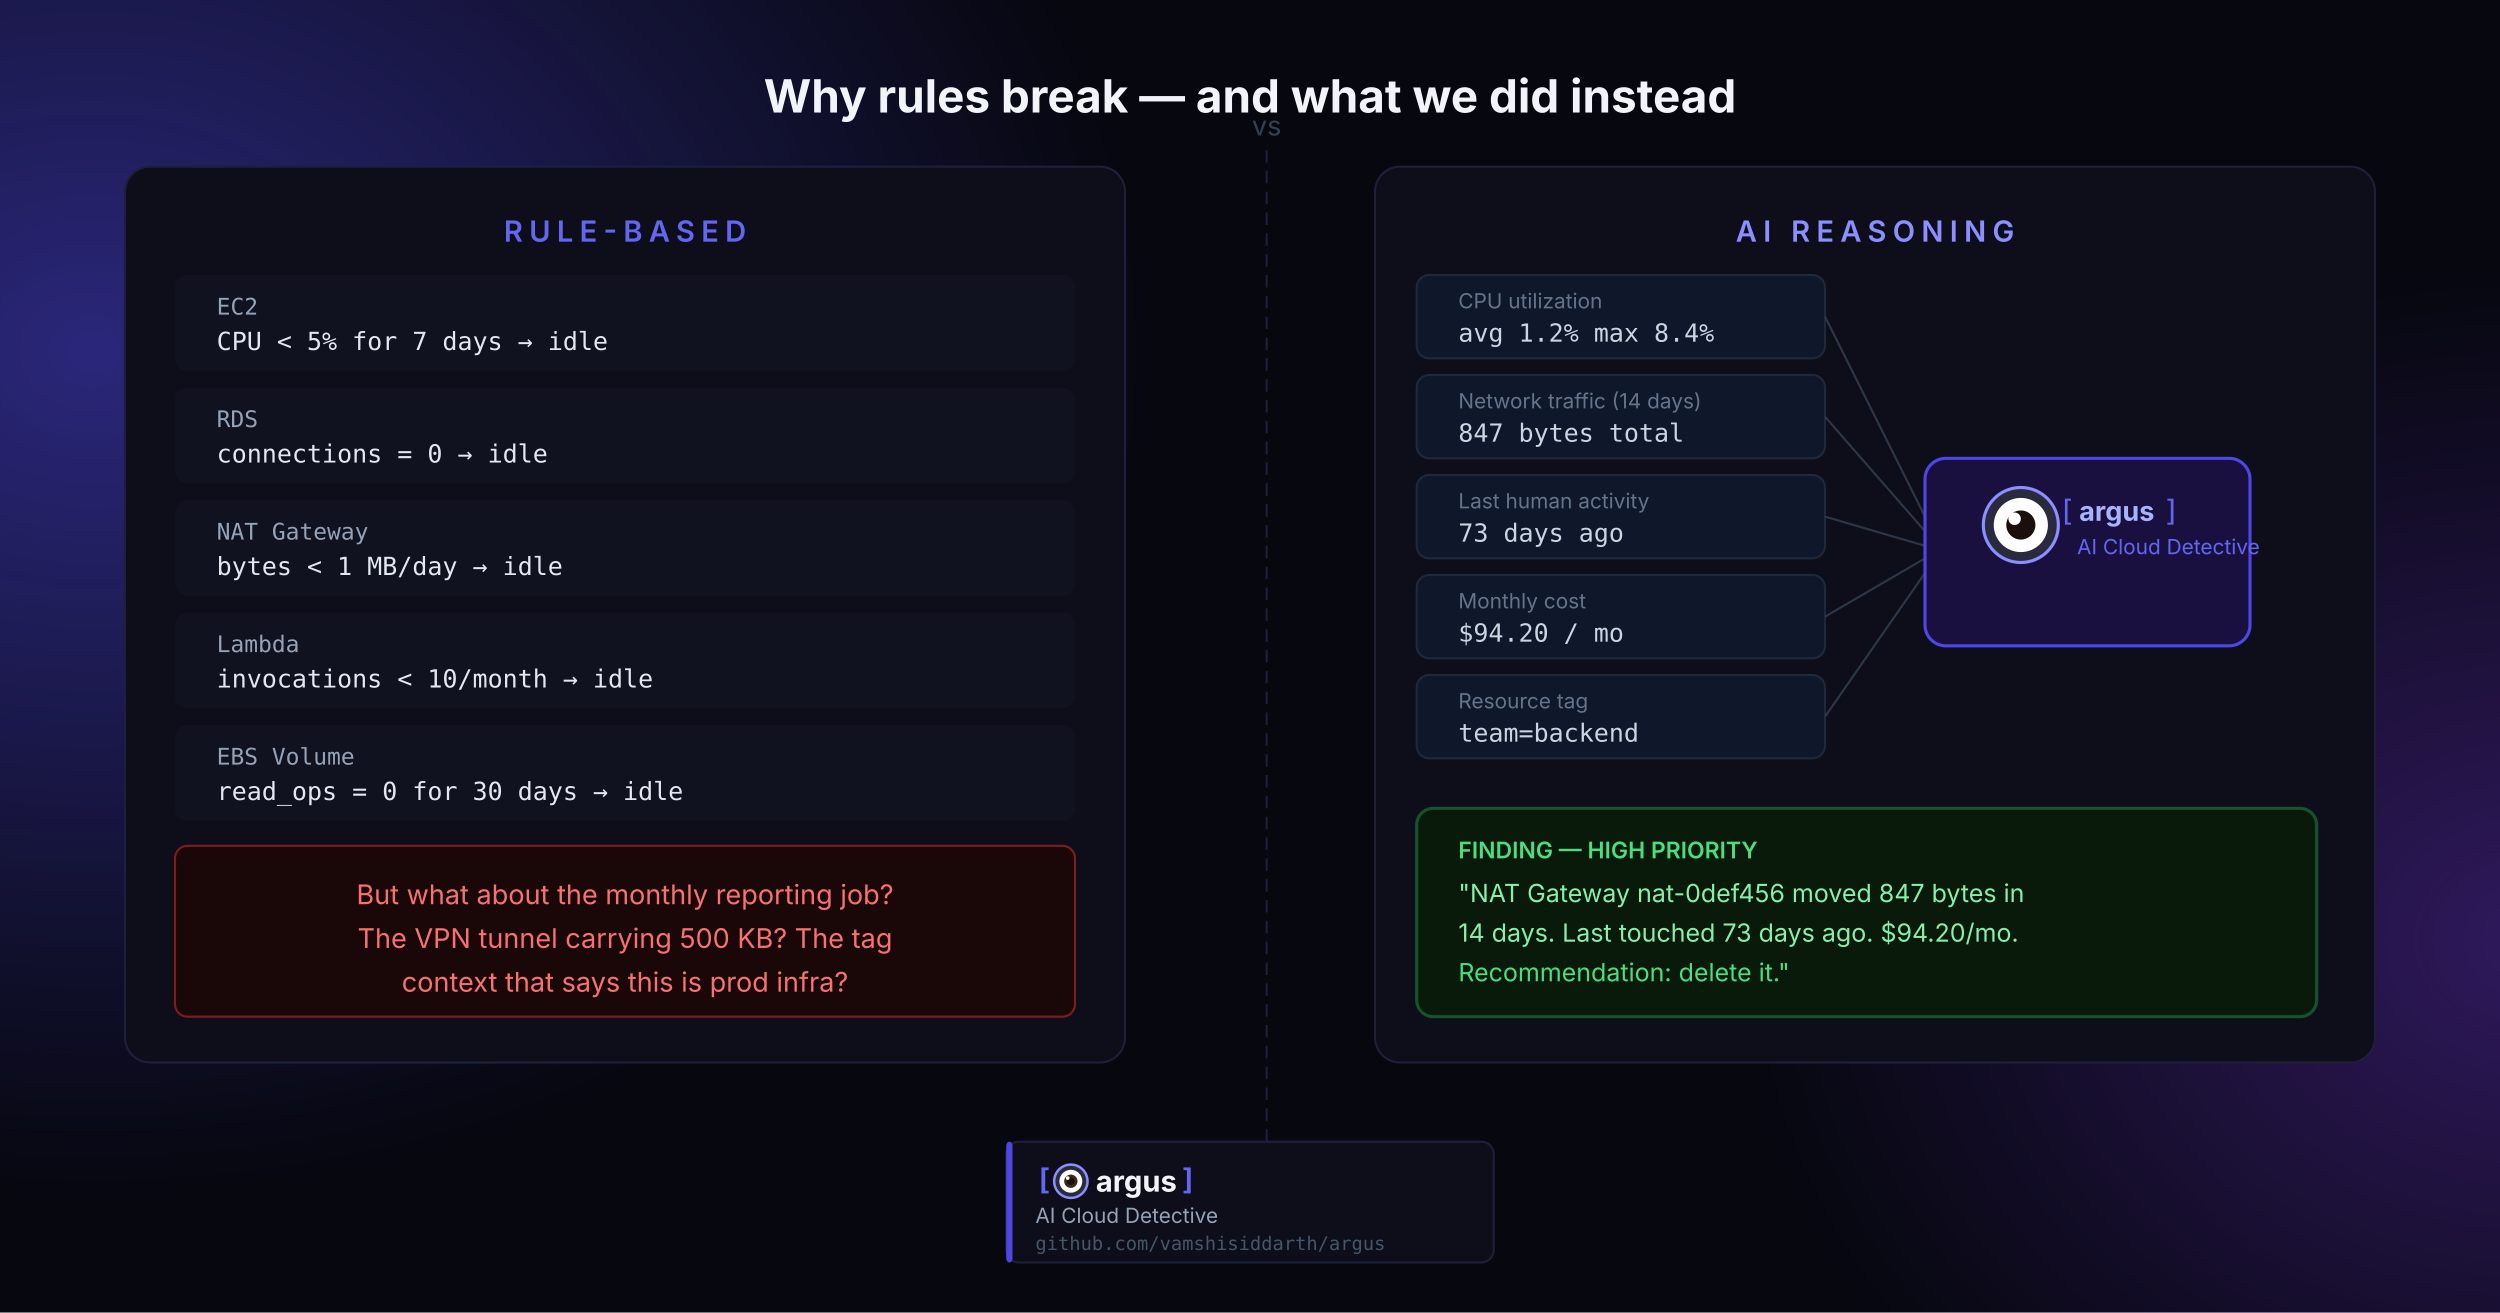
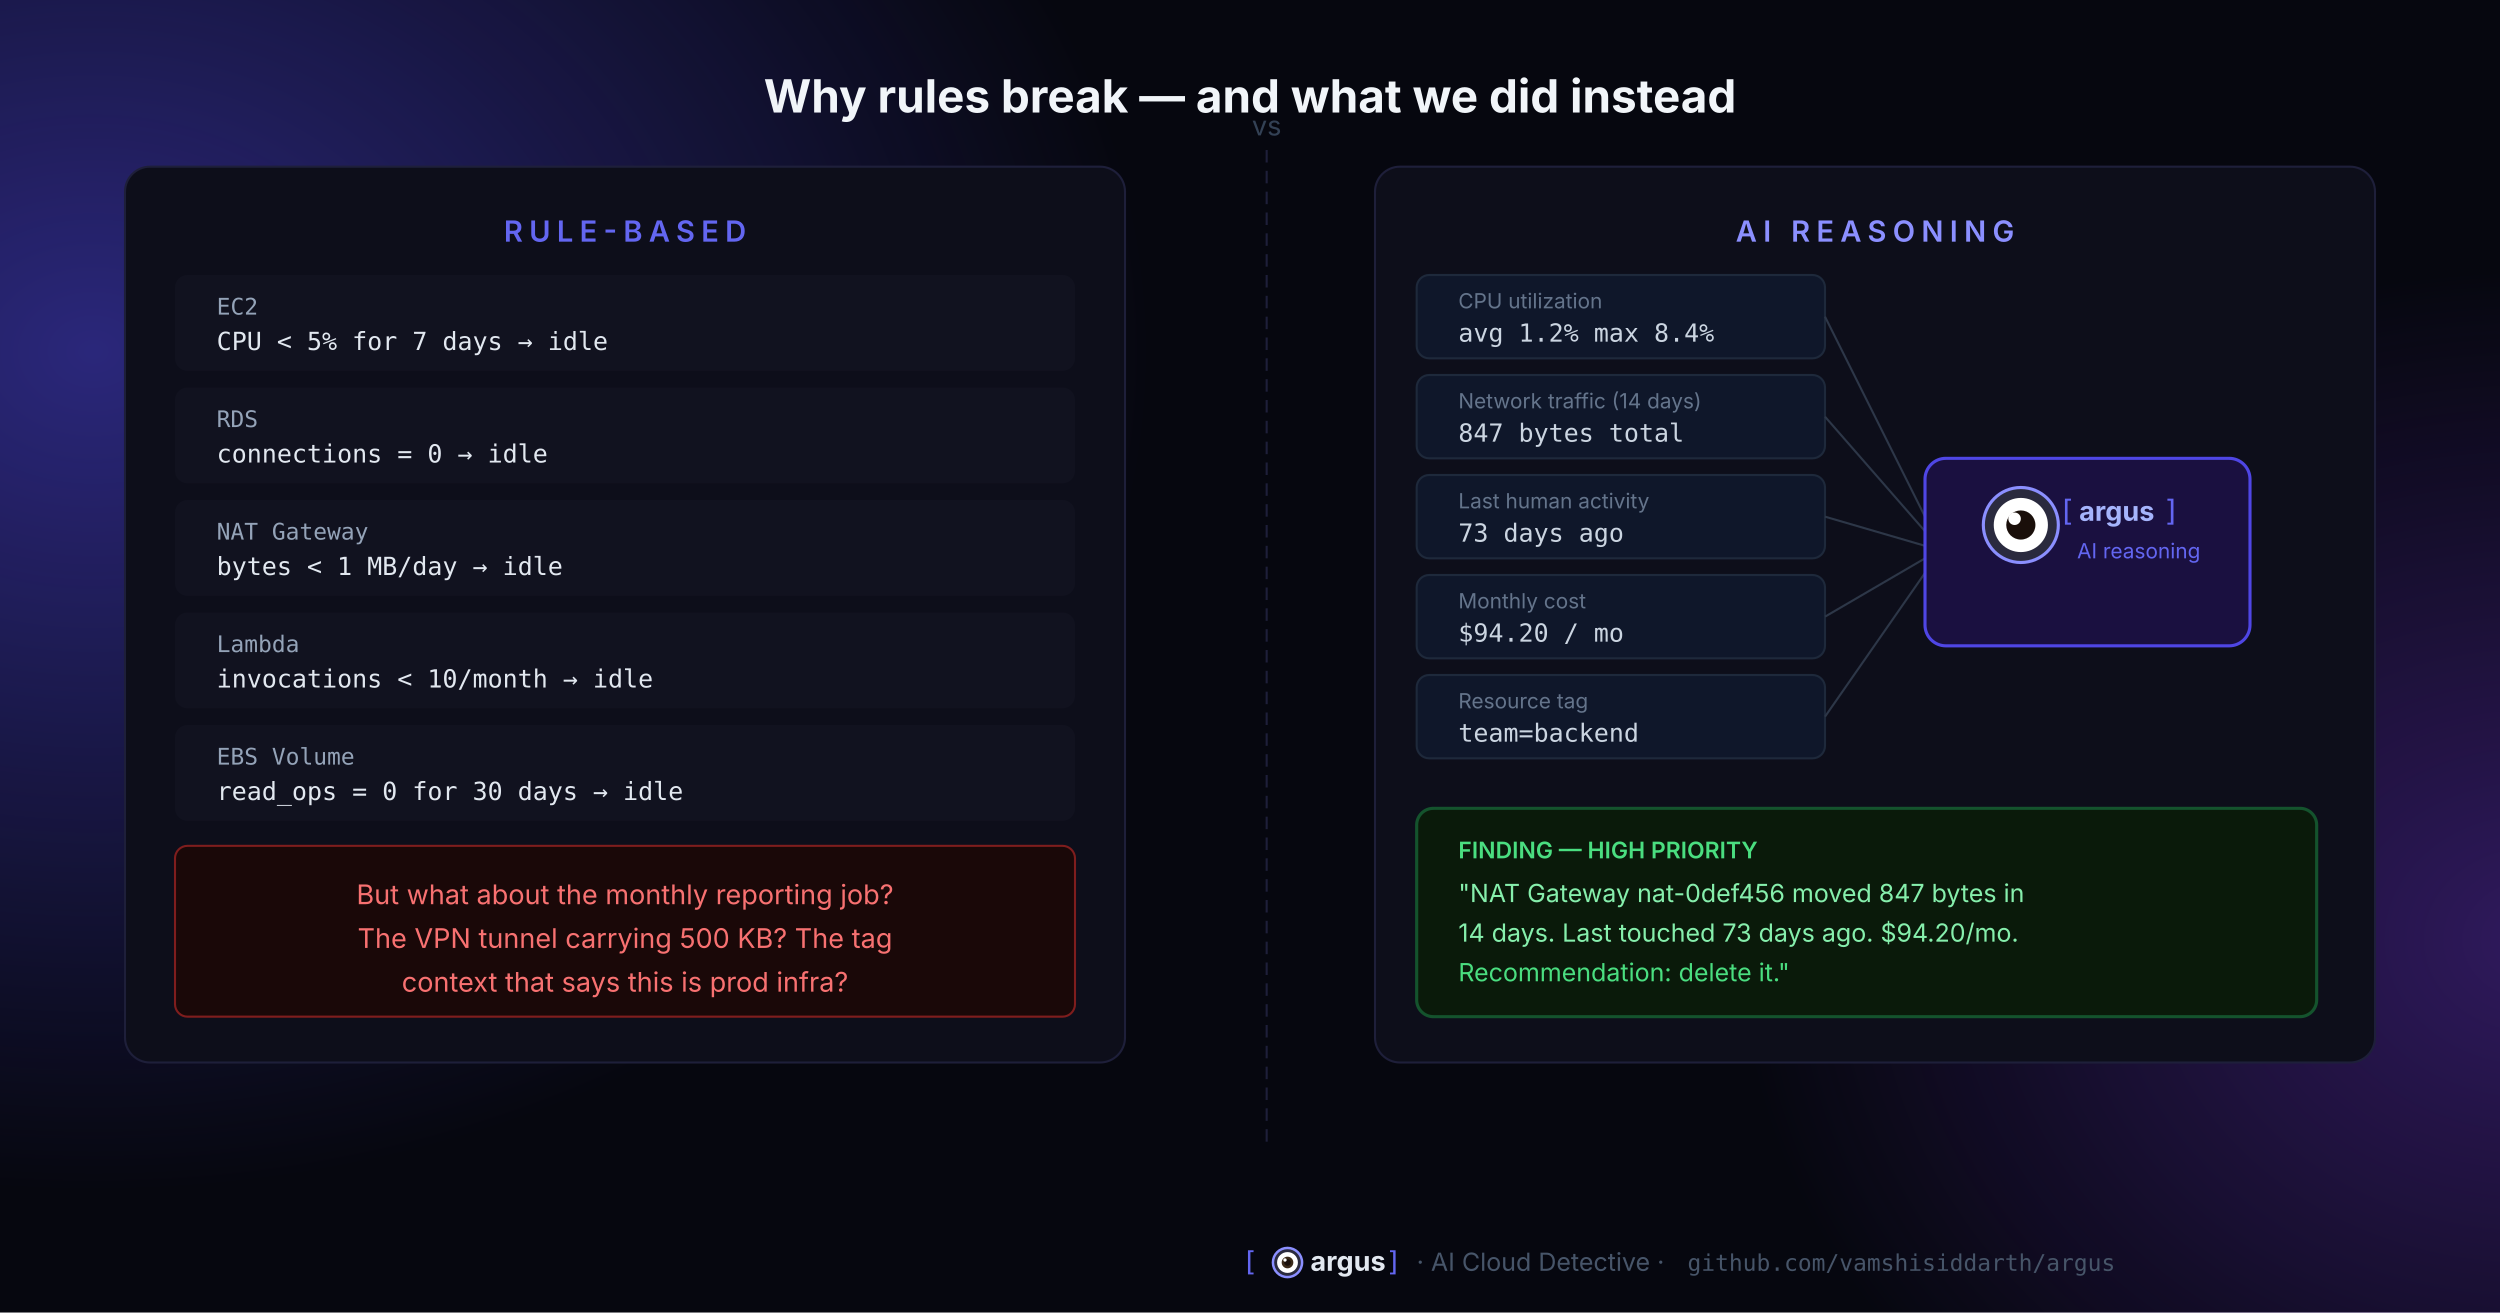
<svg xmlns="http://www.w3.org/2000/svg" viewBox="0 0 1200 630" preserveAspectRatio="xMidYMid meet" style="width:100%;height:auto">
  <defs>
    <radialGradient id="g1" cx="25%" cy="40%" r="50%">
      <stop offset="0%" stop-color="#4f46e5" stop-opacity="0.5" />
      <stop offset="100%" stop-color="#4f46e5" stop-opacity="0" />
    </radialGradient>
    <radialGradient id="g2" cx="80%" cy="60%" r="45%">
      <stop offset="0%" stop-color="#7c3aed" stop-opacity="0.35" />
      <stop offset="100%" stop-color="#7c3aed" stop-opacity="0" />
    </radialGradient>
  </defs>
  <rect width="1200" height="630" fill="#06070f" />
  <ellipse cx="300" cy="250" rx="500" ry="400" fill="url(#g1)" />
  <ellipse cx="960" cy="380" rx="420" ry="360" fill="url(#g2)" />
  <text x="600" y="54" font-family="-apple-system,BlinkMacSystemFont,'Segoe UI',sans-serif" font-size="22" font-weight="700" fill="#f1f5f9" text-anchor="middle">Why rules break — and what we did instead</text>
  <rect x="60" y="80" width="480" height="430" rx="12" fill="#0d0e1a" stroke="#1e1f3a" stroke-width="1" />
  <text x="300" y="116" font-family="-apple-system,BlinkMacSystemFont,'Segoe UI',sans-serif" font-size="14" font-weight="600" fill="#6366f1" text-anchor="middle" letter-spacing="3">RULE-BASED</text>
  <rect x="84" y="132" width="432" height="46" rx="6" fill="#11121f" />
  <text x="104" y="151" font-family="ui-monospace,'SF Mono',Menlo,monospace" font-size="11" fill="#94a3b8">EC2</text>
  <text x="104" y="168" font-family="ui-monospace,'SF Mono',Menlo,monospace" font-size="12" fill="#e2e8f0">CPU &lt; 5% for 7 days  →  idle</text>
  <rect x="84" y="186" width="432" height="46" rx="6" fill="#11121f" />
  <text x="104" y="205" font-family="ui-monospace,'SF Mono',Menlo,monospace" font-size="11" fill="#94a3b8">RDS</text>
  <text x="104" y="222" font-family="ui-monospace,'SF Mono',Menlo,monospace" font-size="12" fill="#e2e8f0">connections = 0  →  idle</text>
  <rect x="84" y="240" width="432" height="46" rx="6" fill="#11121f" />
  <text x="104" y="259" font-family="ui-monospace,'SF Mono',Menlo,monospace" font-size="11" fill="#94a3b8">NAT Gateway</text>
  <text x="104" y="276" font-family="ui-monospace,'SF Mono',Menlo,monospace" font-size="12" fill="#e2e8f0">bytes &lt; 1 MB/day  →  idle</text>
  <rect x="84" y="294" width="432" height="46" rx="6" fill="#11121f" />
  <text x="104" y="313" font-family="ui-monospace,'SF Mono',Menlo,monospace" font-size="11" fill="#94a3b8">Lambda</text>
  <text x="104" y="330" font-family="ui-monospace,'SF Mono',Menlo,monospace" font-size="12" fill="#e2e8f0">invocations &lt; 10/month  →  idle</text>
  <rect x="84" y="348" width="432" height="46" rx="6" fill="#11121f" />
  <text x="104" y="367" font-family="ui-monospace,'SF Mono',Menlo,monospace" font-size="11" fill="#94a3b8">EBS Volume</text>
  <text x="104" y="384" font-family="ui-monospace,'SF Mono',Menlo,monospace" font-size="12" fill="#e2e8f0">read_ops = 0 for 30 days  →  idle</text>
  <rect x="84" y="406" width="432" height="82" rx="6" fill="#1a0808" stroke="#7f1d1d" stroke-width="1" />
  <text x="300" y="434" font-family="-apple-system,BlinkMacSystemFont,'Segoe UI',sans-serif" font-size="13" fill="#f87171" text-anchor="middle">But what about the monthly reporting job?</text>
  <text x="300" y="455" font-family="-apple-system,BlinkMacSystemFont,'Segoe UI',sans-serif" font-size="13" fill="#f87171" text-anchor="middle">The VPN tunnel carrying 500 KB? The tag</text>
  <text x="300" y="476" font-family="-apple-system,BlinkMacSystemFont,'Segoe UI',sans-serif" font-size="13" fill="#f87171" text-anchor="middle">context that says this is prod infra?</text>
  <line x1="608" y1="72" x2="608" y2="550" stroke="#1e1f3a" stroke-width="1" stroke-dasharray="6,4" />
  <text x="608" y="65" font-family="-apple-system,BlinkMacSystemFont,'Segoe UI',sans-serif" font-size="13" fill="#334155" text-anchor="middle">vs</text>
  <rect x="660" y="80" width="480" height="430" rx="12" fill="#0d0e1a" stroke="#1e1f3a" stroke-width="1" />
  <text x="900" y="116" font-family="-apple-system,BlinkMacSystemFont,'Segoe UI',sans-serif" font-size="14" font-weight="600" fill="#8b8fff" text-anchor="middle" letter-spacing="3">AI REASONING</text>
  <rect x="680" y="132" width="196" height="40" rx="6" fill="#0f172a" stroke="#1e293b" stroke-width="1" />
  <text x="700" y="148" font-family="-apple-system,BlinkMacSystemFont,'Segoe UI',sans-serif" font-size="10" fill="#64748b">CPU utilization</text>
  <text x="700" y="164" font-family="ui-monospace,'SF Mono',Menlo,monospace" font-size="12" fill="#cbd5e1">avg 1.2%  max 8.4%</text>
  <rect x="680" y="180" width="196" height="40" rx="6" fill="#0f172a" stroke="#1e293b" stroke-width="1" />
  <text x="700" y="196" font-family="-apple-system,BlinkMacSystemFont,'Segoe UI',sans-serif" font-size="10" fill="#64748b">Network traffic (14 days)</text>
  <text x="700" y="212" font-family="ui-monospace,'SF Mono',Menlo,monospace" font-size="12" fill="#cbd5e1">847 bytes total</text>
  <rect x="680" y="228" width="196" height="40" rx="6" fill="#0f172a" stroke="#1e293b" stroke-width="1" />
  <text x="700" y="244" font-family="-apple-system,BlinkMacSystemFont,'Segoe UI',sans-serif" font-size="10" fill="#64748b">Last human activity</text>
  <text x="700" y="260" font-family="ui-monospace,'SF Mono',Menlo,monospace" font-size="12" fill="#cbd5e1">73 days ago</text>
  <rect x="680" y="276" width="196" height="40" rx="6" fill="#0f172a" stroke="#1e293b" stroke-width="1" />
  <text x="700" y="292" font-family="-apple-system,BlinkMacSystemFont,'Segoe UI',sans-serif" font-size="10" fill="#64748b">Monthly cost</text>
  <text x="700" y="308" font-family="ui-monospace,'SF Mono',Menlo,monospace" font-size="12" fill="#cbd5e1">$94.20 / mo</text>
  <rect x="680" y="324" width="196" height="40" rx="6" fill="#0f172a" stroke="#1e293b" stroke-width="1" />
  <text x="700" y="340" font-family="-apple-system,BlinkMacSystemFont,'Segoe UI',sans-serif" font-size="10" fill="#64748b">Resource tag</text>
  <text x="700" y="356" font-family="ui-monospace,'SF Mono',Menlo,monospace" font-size="12" fill="#cbd5e1">team=backend</text>
  <line x1="876" y1="152" x2="924" y2="248" stroke="#2d3748" stroke-width="1" />
  <line x1="876" y1="200" x2="924" y2="255" stroke="#2d3748" stroke-width="1" />
  <line x1="876" y1="248" x2="924" y2="262" stroke="#2d3748" stroke-width="1" />
  <line x1="876" y1="296" x2="924" y2="268" stroke="#2d3748" stroke-width="1" />
  <line x1="876" y1="344" x2="924" y2="275" stroke="#2d3748" stroke-width="1" />
  <rect x="924" y="220" width="156" height="90" rx="10" fill="#1a1040" stroke="#4f46e5" stroke-width="1.5" />
  <circle cx="970" cy="252" r="18" fill="#2a2a3e" stroke="#8b8fff" stroke-width="1.5" />
  <circle cx="970" cy="252" r="13" fill="white" />
  <circle cx="970" cy="252" r="7" fill="#1a0f0a" />
  <circle cx="967" cy="249" r="3" fill="white" />
  <text x="988" y="250" font-family="ui-monospace,'SF Mono',Menlo,monospace" font-size="14" fill="#6366f1">[</text>
  <text x="998" y="250" font-family="-apple-system,BlinkMacSystemFont,'Segoe UI',sans-serif" font-size="13" font-weight="700" fill="#a5b4fc">argus</text>
  <text x="1038" y="250" font-family="ui-monospace,'SF Mono',Menlo,monospace" font-size="14" fill="#6366f1">]</text>
-   <text x="997" y="266" font-family="-apple-system,BlinkMacSystemFont,'Segoe UI',sans-serif" font-size="10" fill="#6366f1">AI Cloud Detective</text>
+   <text x="997" y="268" font-family="-apple-system,BlinkMacSystemFont,'Segoe UI',sans-serif" font-size="10" fill="#6366f1">AI reasoning</text>
  <rect x="680" y="388" width="432" height="100" rx="8" fill="#0a1a0a" stroke="#14532d" stroke-width="1.5" />
  <text x="700" y="412" font-family="-apple-system,BlinkMacSystemFont,'Segoe UI',sans-serif" font-size="11" fill="#4ade80" font-weight="600">FINDING — HIGH PRIORITY</text>
  <text x="700" y="433" font-family="-apple-system,BlinkMacSystemFont,'Segoe UI',sans-serif" font-size="12" fill="#86efac">"NAT Gateway nat-0def456 moved 847 bytes in</text>
  <text x="700" y="452" font-family="-apple-system,BlinkMacSystemFont,'Segoe UI',sans-serif" font-size="12" fill="#86efac">14 days. Last touched 73 days ago. $94.20/mo.</text>
  <text x="700" y="471" font-family="-apple-system,BlinkMacSystemFont,'Segoe UI',sans-serif" font-size="12" fill="#4ade80">Recommendation: delete it."</text>
-   <rect x="483" y="548" width="234" height="58" rx="6" fill="#0d0e1a" stroke="#1e1f3a" stroke-width="1" />
-   <rect x="483" y="548" width="3" height="58" rx="2" fill="#4f46e5" />
-   <text x="497" y="571" font-family="ui-monospace,'SF Mono',Menlo,monospace" font-size="14" font-weight="600" fill="#6366f1">[</text>
-   <circle cx="514" cy="567" r="8" fill="#2a2a3e" stroke="#8b8fff" stroke-width="1.2" />
-   <circle cx="514" cy="567" r="5.5" fill="white" />
-   <circle cx="514" cy="567" r="3.2" fill="#3b2a1a" />
-   <circle cx="514" cy="567" r="1.8" fill="#1a0f0a" />
-   <circle cx="512.5" cy="565.5" r="0.9" fill="white" />
-   <text x="526" y="572" font-family="-apple-system,BlinkMacSystemFont,'Segoe UI',sans-serif" font-size="14" font-weight="700" fill="#f1f5f9">argus</text>
-   <text x="566" y="571" font-family="ui-monospace,'SF Mono',Menlo,monospace" font-size="14" font-weight="600" fill="#6366f1">]</text>
-   <text x="497" y="587" font-family="-apple-system,BlinkMacSystemFont,'Segoe UI',sans-serif" font-size="10" fill="#94a3b8">AI Cloud Detective</text>
-   <text x="497" y="600" font-family="ui-monospace,'SF Mono',Menlo,monospace" font-size="9" fill="#475569">github.com/vamshisiddarth/argus</text>
+   <text x="600" y="610" font-family="ui-monospace,'SF Mono',Menlo,monospace" font-size="13" fill="#6366f1" text-anchor="middle">[</text>
+   <circle cx="618" cy="606" r="7" fill="#2a2a3e" stroke="#8b8fff" stroke-width="1.2" />
+   <circle cx="618" cy="606" r="5" fill="white" />
+   <circle cx="618" cy="606" r="2.8" fill="#3b2a1a" />
+   <circle cx="618" cy="606" r="1.6" fill="#1a0f0a" />
+   <circle cx="616.8" cy="604.8" r="0.8" fill="white" />
+   <text x="629" y="610" font-family="-apple-system,BlinkMacSystemFont,'Segoe UI',sans-serif" font-size="13" font-weight="700" fill="#e2e8f0"> argus</text>
+   <text x="665" y="610" font-family="ui-monospace,'SF Mono',Menlo,monospace" font-size="13" fill="#6366f1">]</text>
+   <text x="680" y="610" font-family="-apple-system,BlinkMacSystemFont,'Segoe UI',sans-serif" font-size="12" fill="#475569"> · AI Cloud Detective · </text>
+   <text x="810" y="610" font-family="ui-monospace,'SF Mono',Menlo,monospace" font-size="11" fill="#475569">github.com/vamshisiddarth/argus</text>
</svg>
